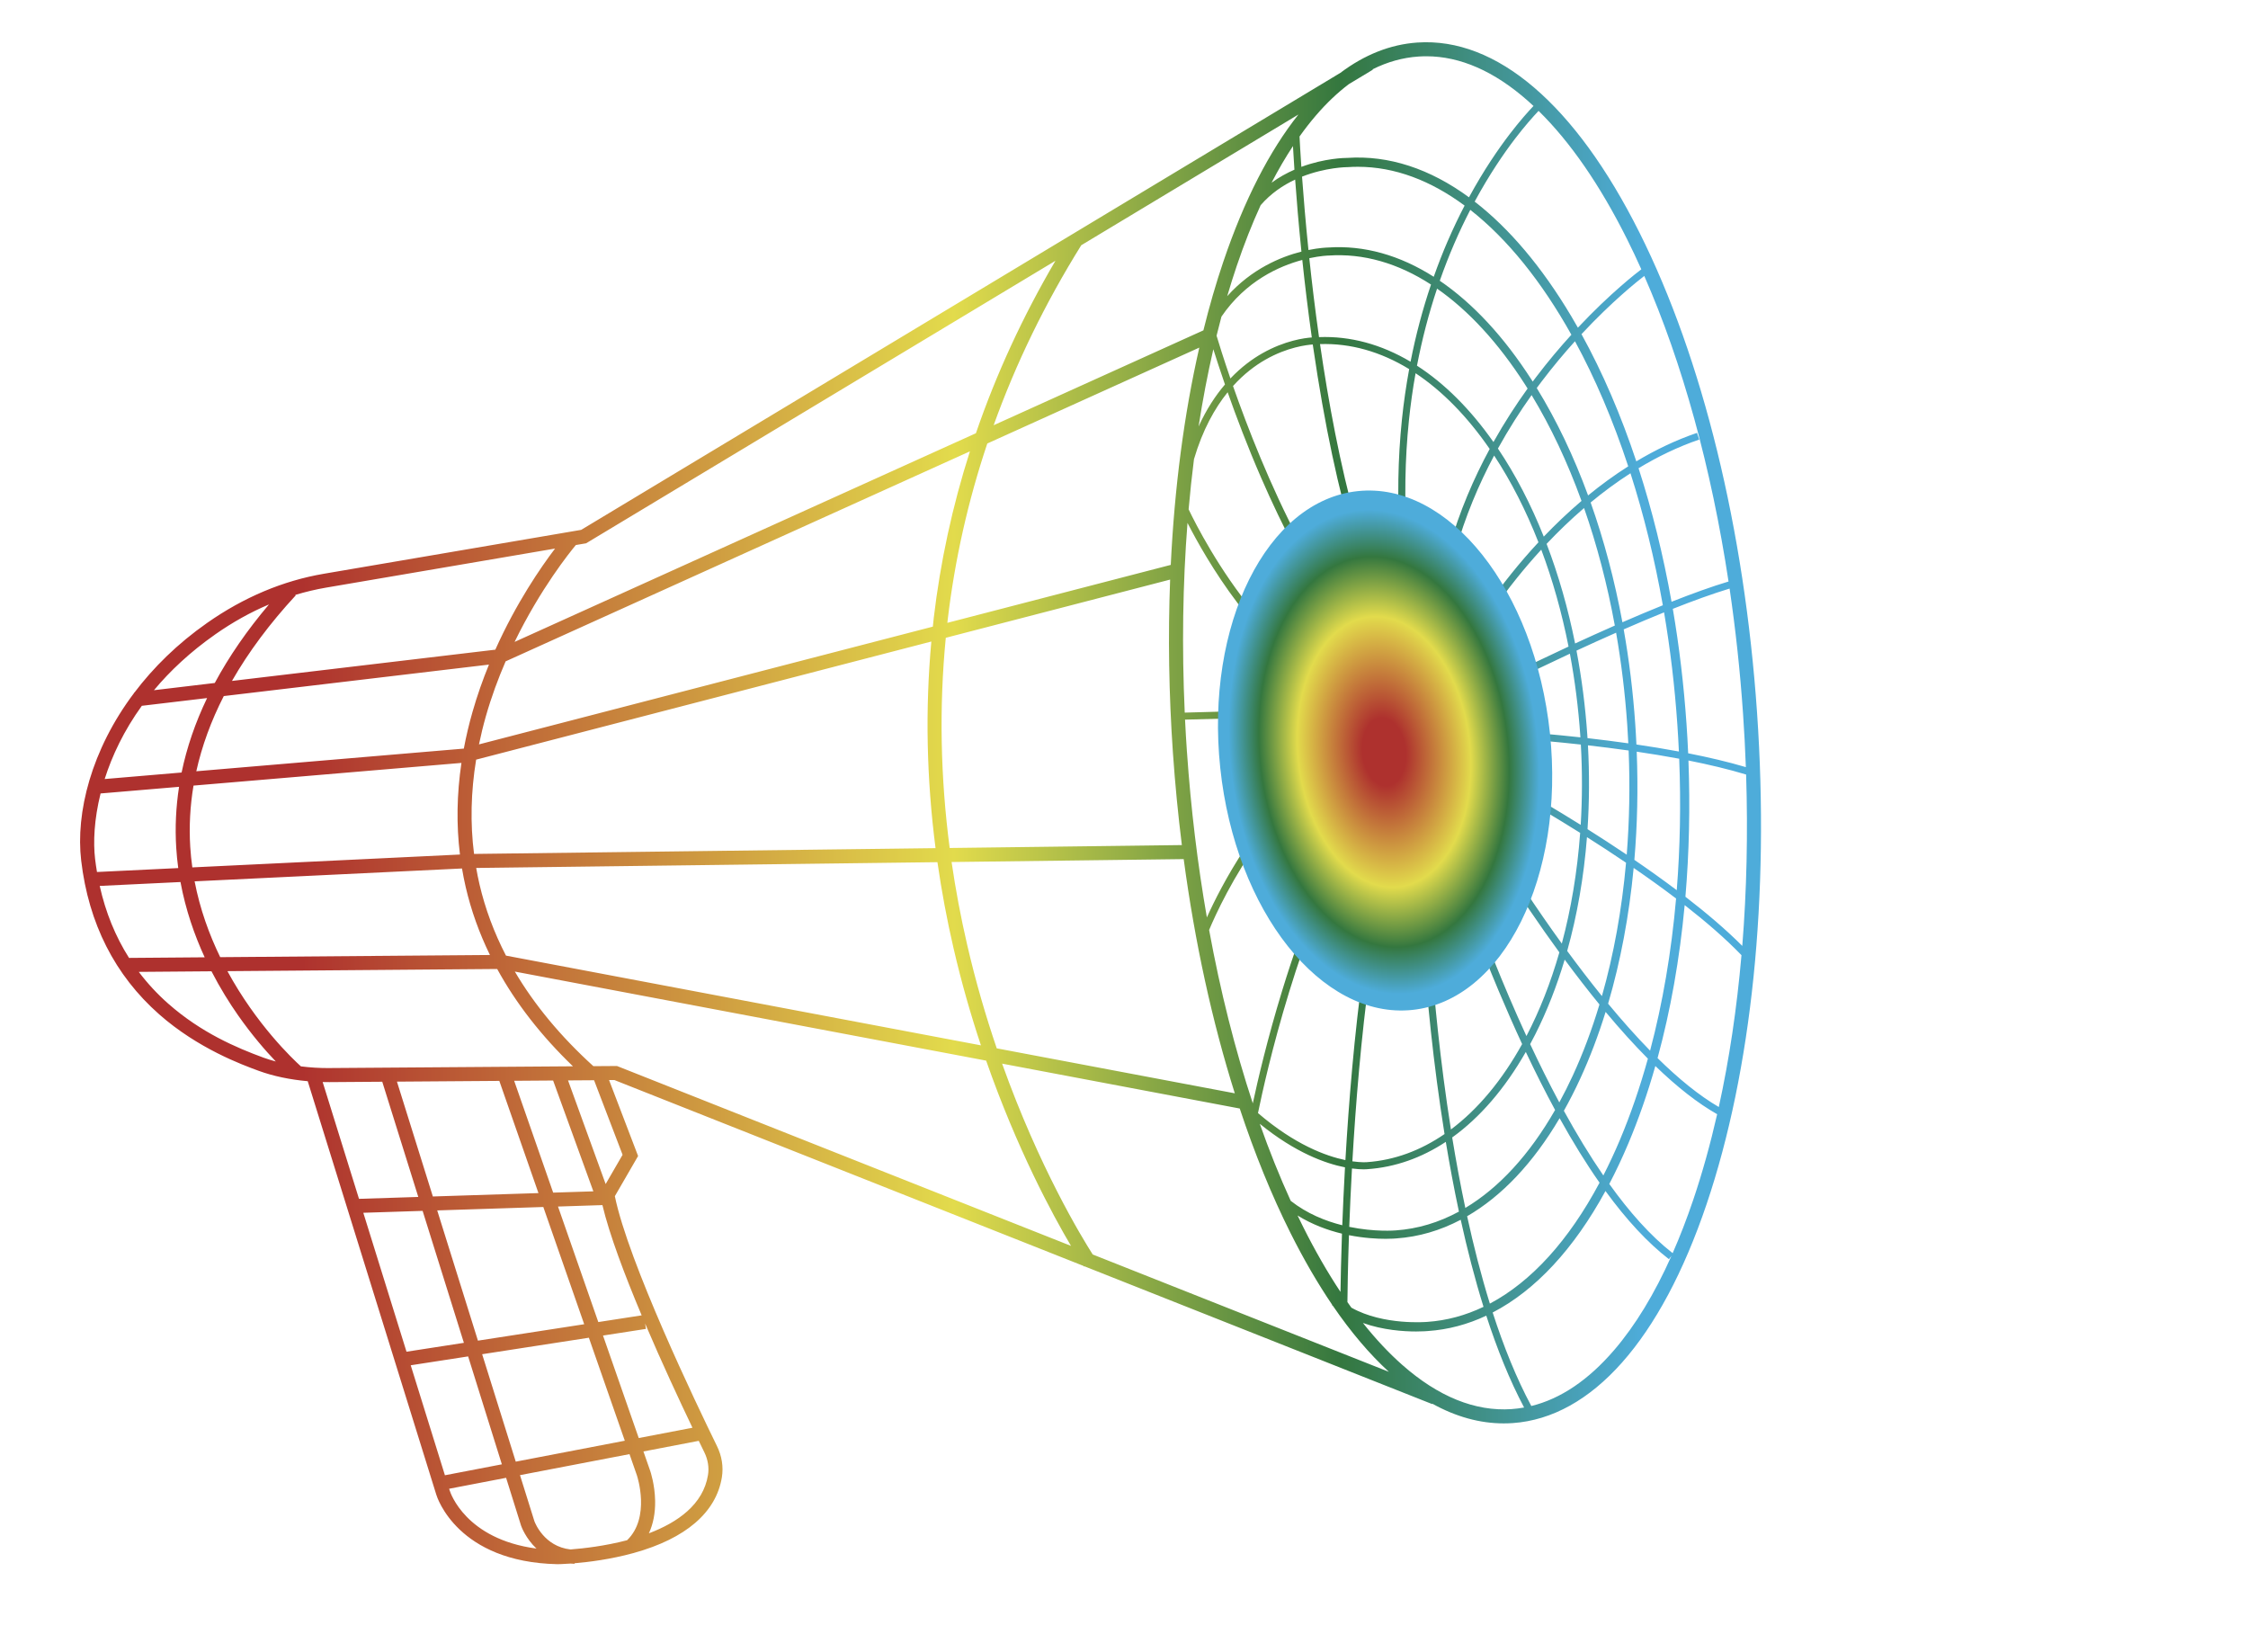
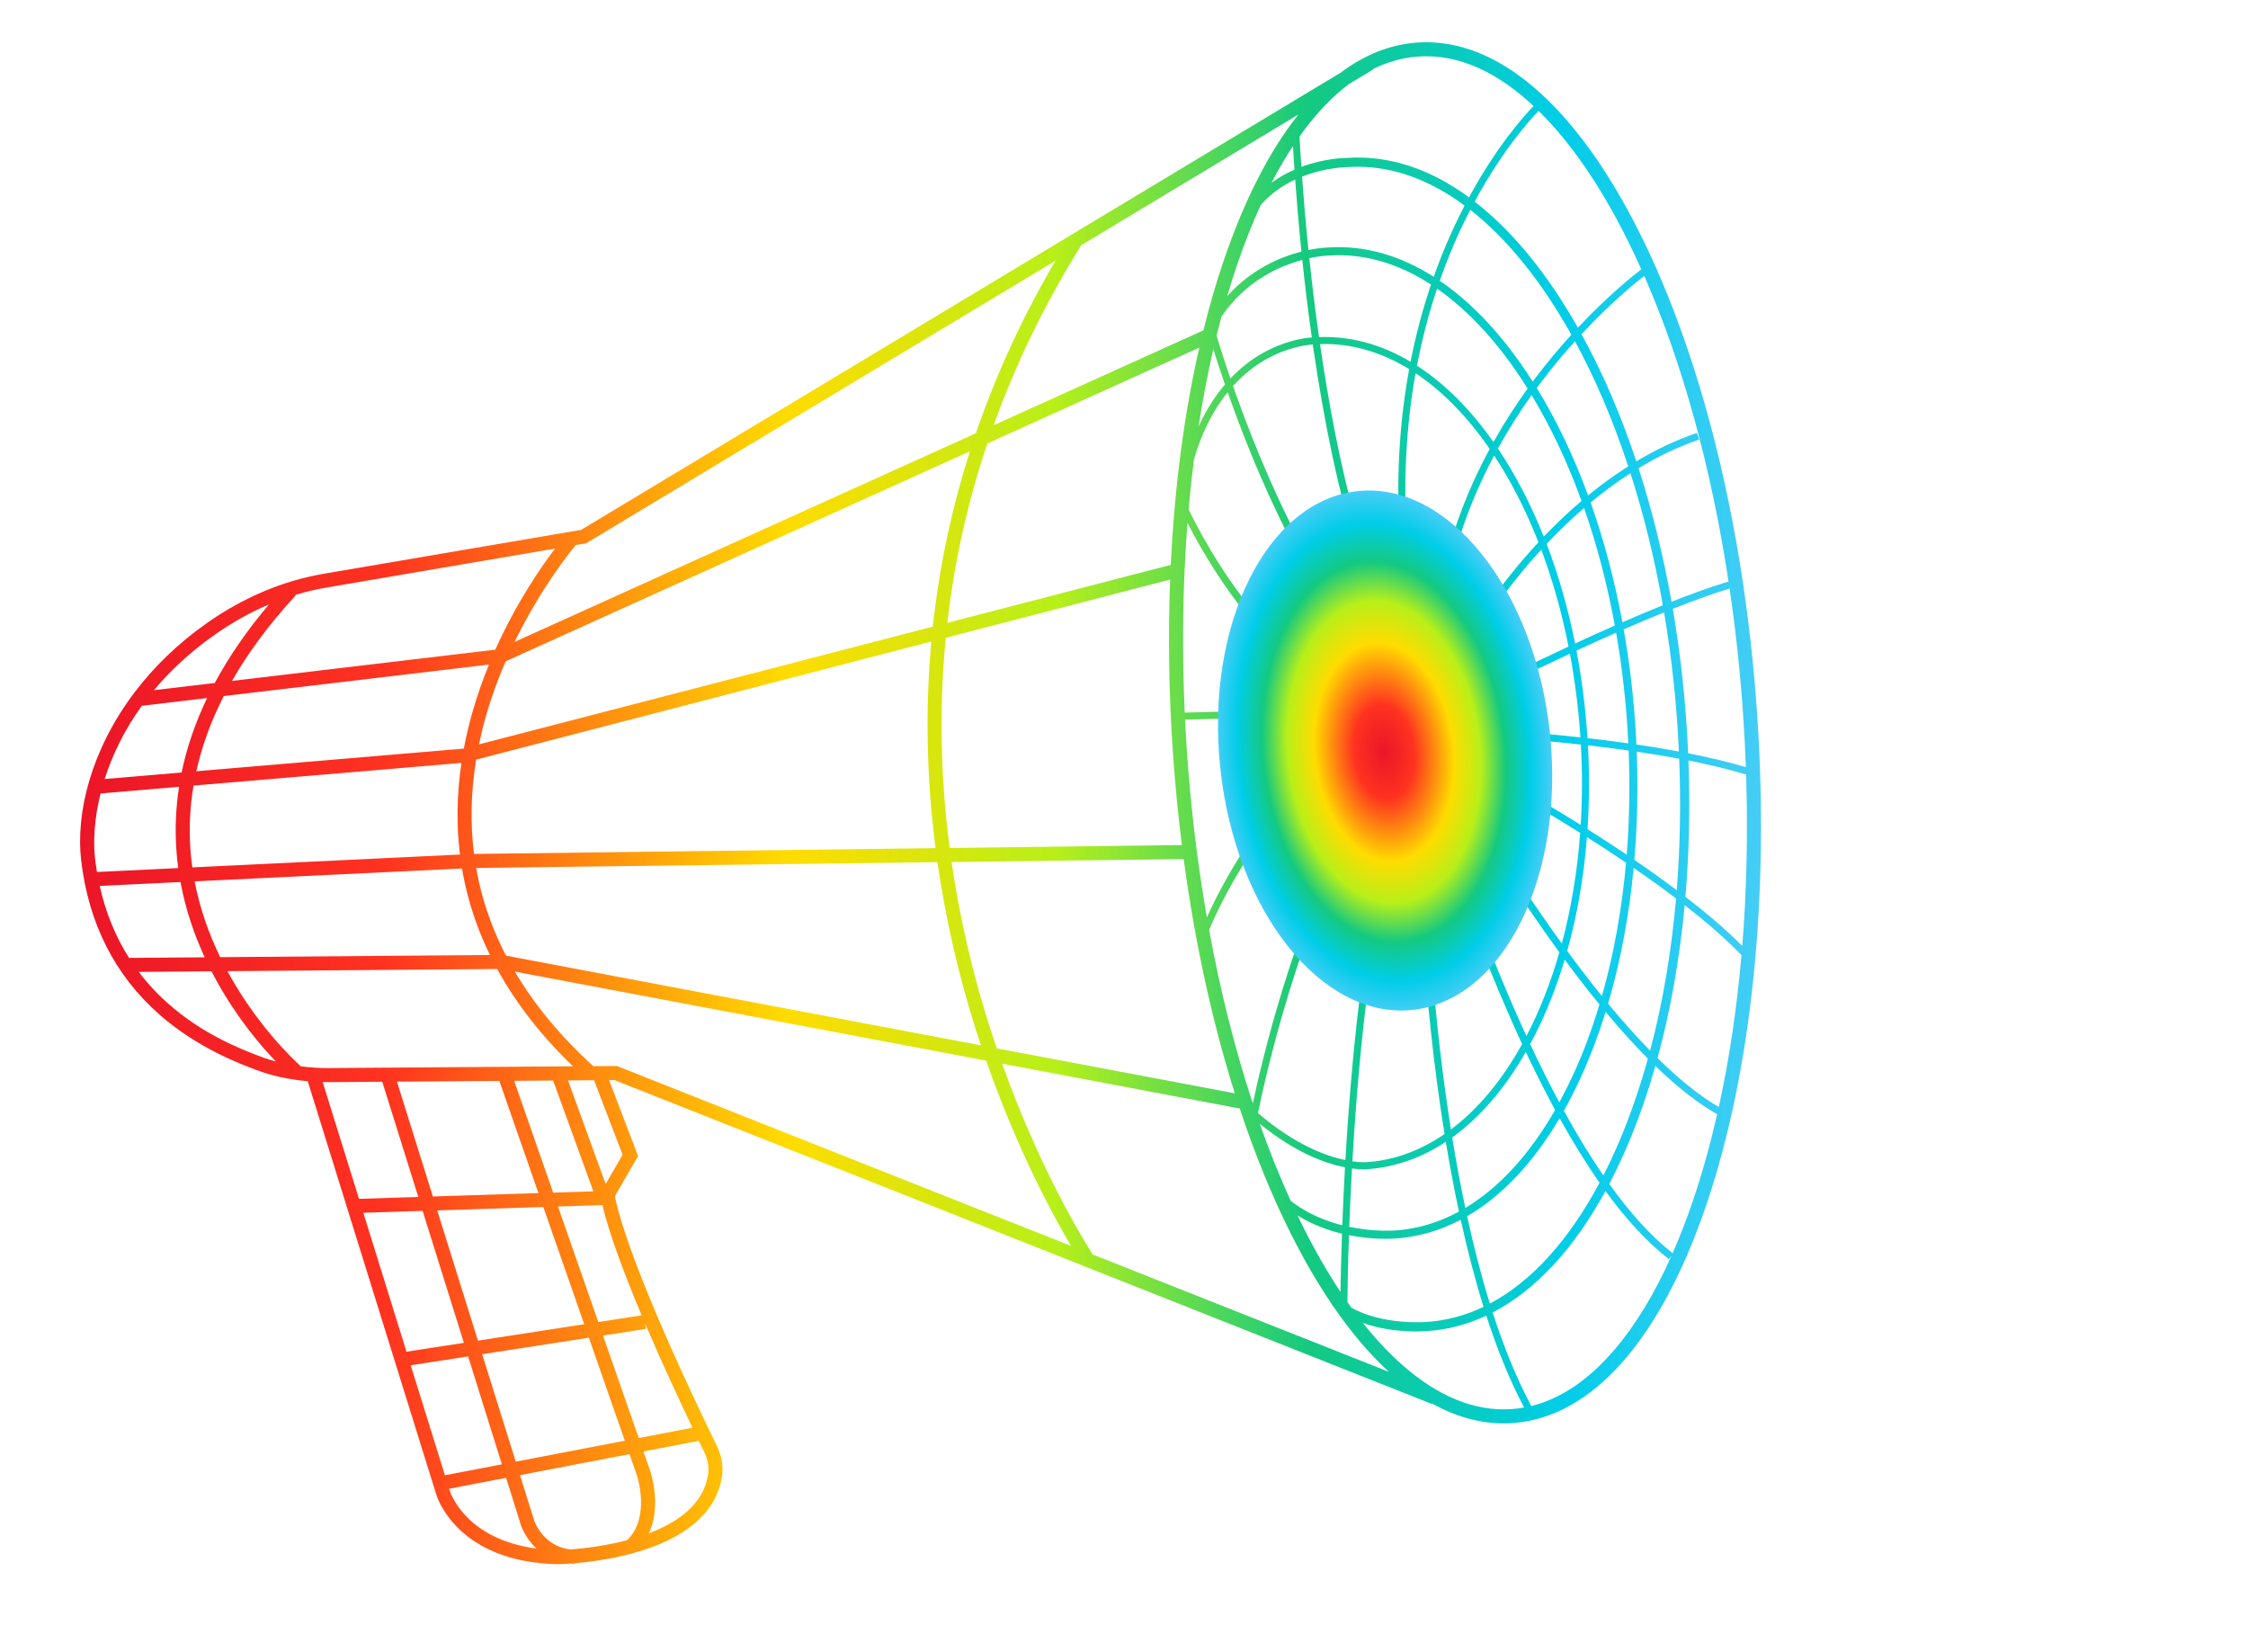
<svg xmlns="http://www.w3.org/2000/svg" id="Layer_3" viewBox="0 0 1120 822.74">
  <defs>
    <style>
      .cls-1 {
        fill: url(#radial-gradient);
      }
      .cls-2 {
        fill: url(#linear-gradient);
      }
      .signal-arc {
        fill: none;
        stroke: url(#signal-gradient);
        stroke-linecap: round;
        stroke-width: 9;
      }
    </style>
    <linearGradient id="linear-gradient" x1="39.88" y1="400.14" x2="877.37" y2="400.14" gradientUnits="userSpaceOnUse">
-       <stop offset=".13" stop-color="#ae312e" />
-       <stop offset=".52" stop-color="#e2db4c" />
-       <stop offset=".75" stop-color="#34773f" />
-       <stop offset=".93" stop-color="#4eacda" />
+       <stop offset="0" stop-color="#EB1528" />
+       <stop offset="0.18" stop-color="#FF3220" />
+       <stop offset="0.42" stop-color="#FFDC00" />
+       <stop offset="0.58" stop-color="#B8EF19" />
+       <stop offset="0.73" stop-color="#14C980" />
+       <stop offset="0.88" stop-color="#00CDE8" />
+       <stop offset="1" stop-color="#45CDF6" />
    </linearGradient>
    <radialGradient id="radial-gradient" cx="673.23" cy="288.29" fx="673.23" fy="288.29" r="79.34" gradientTransform="translate(-10.68 -98.23) scale(1.04 1.64)" gradientUnits="userSpaceOnUse">
-       <stop offset=".13" stop-color="#ae312e" />
-       <stop offset=".52" stop-color="#e2db4c" />
-       <stop offset=".75" stop-color="#34773f" />
-       <stop offset=".93" stop-color="#4eacda" />
+       <stop offset="0" stop-color="#EB1528" />
+       <stop offset="0.18" stop-color="#FF3220" />
+       <stop offset="0.42" stop-color="#FFDC00" />
+       <stop offset="0.58" stop-color="#B8EF19" />
+       <stop offset="0.73" stop-color="#14C980" />
+       <stop offset="0.88" stop-color="#00CDE8" />
+       <stop offset="1" stop-color="#45CDF6" />
    </radialGradient>
    <linearGradient id="signal-gradient" x1="770" y1="210" x2="1035" y2="560" gradientUnits="userSpaceOnUse">
-       <stop offset="0" stop-color="#ae312e" />
-       <stop offset=".36" stop-color="#e2db4c" />
-       <stop offset=".68" stop-color="#34773f" />
-       <stop offset="1" stop-color="#4eacda" />
+       <stop offset="0" stop-color="#EB1528" />
+       <stop offset="0.18" stop-color="#FF3220" />
+       <stop offset="0.42" stop-color="#FFDC00" />
+       <stop offset="0.58" stop-color="#B8EF19" />
+       <stop offset="0.73" stop-color="#14C980" />
+       <stop offset="0.88" stop-color="#00CDE8" />
+       <stop offset="1" stop-color="#45CDF6" />
    </linearGradient>
  </defs>
  <path class="cls-2" d="M875.4,355.03c-6.31-91.37-27.11-176.3-58.57-239.15-31.93-63.78-71.22-97.4-110.67-94.69-13.47.93-26.35,6.07-38.37,15.11l-378.23,227.66-128.21,21.87c-20.36,3.47-39.92,11.71-58.14,24.48-14.86,10.41-26.83,22.27-36.21,34.67l-.17.02.02.17c-21.44,28.43-29.21,59.78-26.4,83.56,3.7,31.36,16.79,57.13,38.88,76.6,19.33,17.04,41.27,25.08,49.53,28.11,7.23,2.65,15.66,4.41,24.46,5.18l64.05,205.97c.41,1.37,10.64,33.56,60.31,34.64h.06s.06,0,.06,0c.26,0,2.64-.04,6.44-.31.66.06,1.34.1,2.03.11v-.27c7.16-.6,18-1.96,29.22-5.04.08-.02.16-.05.24-.07l.03.04s.05-.05.08-.07c25.81-7.16,40.96-20.17,43.81-37.66.85-5.2,0-10.59-2.44-15.57-10.31-21.05-44.13-91.58-50.88-124.49l11.58-20.01-14.46-37.83,2.65-.02,233.67,92.58c.13.2.22.32.23.35l.24-.16,173.3,68.66.08-.19c11.69,6.48,23.61,9.81,35.57,9.81,1.48,0,2.96-.05,4.44-.15,39.43-2.72,73.75-41.43,96.61-109,22.53-66.57,31.47-153.55,25.16-244.93ZM311.29,717.72l-54.33,10.43-16.74-53.52,53.17-8.22,17.9,51.31ZM300.43,665.33l21.4-3.31-.41-2.66c8.32,19.51,17.2,38.56,23.58,51.89l-26.76,5.14-17.81-51.06ZM317.37,735.15c.07.21,6.87,20.76-4.94,32.14-11.01,2.89-21.67,4.1-28.21,4.6-13.07-1.47-17.64-13.17-17.97-14.07l-7.18-22.95,54.56-10.47,3.75,10.75ZM233.23,675.72l16.81,53.76-28.37,5.45-17.04-54.79,28.6-4.42ZM202.53,673.38l-21.52-69.21,29.55-.95,20.56,65.74-28.59,4.42ZM238.12,667.88l-20.29-64.89,52.86-1.7,20.37,58.4-52.94,8.18ZM215.66,596.05l-17.89-57.21,51-.37,19.5,55.89-52.61,1.69ZM256.16,538.42l19.41-.14,20.05,55.21-20.02.64-19.43-55.71ZM164.05,532.08c-4.78.03-9.54-.27-14.13-.85-4.17-3.77-22.23-20.93-36.61-47.43l134.4-1.08c9.33,17.07,21.94,33.27,37.74,48.48l-121.4.87ZM96.97,439.06l133.21-6.41c.53,3.13,1.14,6.24,1.86,9.33,2.69,11.57,6.73,22.84,12.06,33.77l-134.39,1.08c-5.46-11.24-10.08-23.92-12.75-37.77ZM101.97,476.9l-37.68.3c-6.8-10.7-11.67-22.68-14.61-35.86l40.24-1.94c2.56,13.83,6.96,26.43,12.05,37.5ZM94.78,421.82c-.62-10.18-.07-20.34,1.63-30.46l133.49-11.3c-2.31,15.57-2.57,30.82-.74,45.64l-133.34,6.41c-.47-3.37-.83-6.8-1.04-10.29ZM111.49,346.76l132.12-15.68c-3.03,7.41-5.84,15.31-8.21,23.62-1.75,6.12-3.18,12.19-4.31,18.23l-133.29,11.29c2.79-12.56,7.34-25.06,13.69-37.46ZM90.49,384.84l-38.34,3.25c3.68-11.59,9.57-24.1,18.51-36.48l32.52-3.86c-5.89,12.27-10.13,24.64-12.7,37.09ZM835.4,443.47c-6.96-5.23-14.1-10.31-21.12-15.11,1.49-17.5,1.89-35.55,1.17-53.9,7.06,1.04,14.18,2.21,21.16,3.51.89,22.34.47,44.28-1.22,65.49ZM237.22,378.43l226.79-58.84c-3.09,33.78-2.38,68.21,2.1,102.93l-229.93,2.88c-1.94-15.21-1.59-30.91,1.04-46.97ZM471.21,317.73l111.77-29c-1.08,27.99-.64,56.96,1.4,86.39,1.07,15.5,2.57,30.81,4.45,45.87l-115.68,1.45c-4.62-35.34-5.28-70.38-1.94-104.71ZM810.47,425.78c-6.78-4.56-13.38-8.84-19.53-12.71.9-13.64.98-27.61.21-41.77,6.54.75,13.36,1.6,20.27,2.58.72,17.66.39,35.03-.95,51.9ZM694.57,367.91c-1.2-16.99,6.73-31.44,17.67-32.21.31-.02.61-.03.92-.03,10.58,0,19.95,12.92,21.12,29.43.59,8.35-1,16.34-4.47,22.48-3.35,5.91-8.03,9.37-13.2,9.74-10.94.78-20.83-12.41-22.03-29.4ZM591.63,260.49c4.59,8.97,13.16,24.4,24.95,39.94,23.86,31.43,50.18,49.15,76.17,51.36-.25.87-.47,1.76-.67,2.66-22.06-1.69-84.01.01-101.82.55-1.47-32.49-.99-64.24,1.37-94.5ZM594.86,228.76c4.3-14.6,10.35-25.38,16.78-33.35,4.28,12.15,9.91,27.04,16.73,42.71,22.02,50.61,45.44,85.12,69.63,102.66-1.62,2.2-3,4.76-4.1,7.59-55.5-3.93-94.56-79.75-101.71-94.64.74-8.45,1.63-16.78,2.67-24.96ZM787.54,410.93c-25.16-15.69-46.56-27.29-51.37-29.86,1.24-4.43,1.79-9.29,1.62-14.28,6.02.32,25.77,1.48,49.82,4.12.77,13.66.72,27.04-.07,40.03ZM786.13,367.19c-23.71-2.55-43.13-3.65-48.55-3.93-.53-5.14-1.81-9.93-3.66-14.13,5.02-2.56,24.51-12.43,48.24-23.48,2.47,13.23,4.22,26.9,5.18,40.87.02.27.03.54.05.81-.42-.05-.85-.09-1.26-.14ZM732.37,345.98c-2.29-4.17-5.18-7.59-8.44-9.98,2.2-4.27,13.29-25.03,31.93-48.18,3.59-4.46,7.61-9.18,12.03-14,5.67,15.11,10.23,31.32,13.59,48.28-24.07,11.19-43.93,21.24-49.11,23.88ZM753.07,285.67c-18.44,22.92-29.58,43.55-32.14,48.47-1.18-.6-2.4-1.06-3.64-1.39-.36-41.31,11.92-77.26,27.12-105.81,8.5,12.9,15.9,27.43,22.08,43.21-4.97,5.34-9.45,10.59-13.42,15.52ZM713.78,332.23c-.59-.02-1.19-.03-1.79.02-.66.05-1.31.14-1.95.27-9.37-42.89-12.09-84.28-8.09-123.03.82-7.97,1.93-15.82,3.32-23.56,13.25,8.8,25.73,21.48,36.92,37.72-15.76,29.12-28.66,66.03-28.41,108.58ZM698.47,208.99c-4.05,39.02-1.34,80.66,8.04,123.8-25.66-36.58-40.46-103.49-48.85-161.37,15.2-.51,30.22,3.77,44.42,12.46-1.51,8.24-2.73,16.61-3.61,25.1ZM654.27,173.11c11.21,76.82,27.89,131.29,49.58,161.99-1.27.84-2.46,1.83-3.58,2.98-40.83-29.44-71.63-104.87-85.96-145.78,5.53-6.12,11.19-10.3,16.17-13.14,10.94-6.25,20.63-7.35,23.57-7.55.07.5.14,1,.22,1.51ZM713.11,400.57c2.16,7.25,14.51,47.73,33.54,93.01,3.9,9.27,7.8,18.11,11.71,26.54-9.88,17.84-21.88,32.37-35.48,42.55-2.72-17.19-4.84-33.82-6.47-48.98-6.08-56.42-6.87-103.91-6.98-114.15,1.2.48,2.43.83,3.68,1.03ZM716.83,400.75s.01,0,.02,0c3.53-.25,6.85-1.62,9.78-3.98,4.24,7.42,20.99,36.25,43.03,67.55,2.44,3.47,4.86,6.83,7.25,10.12-4.36,15.18-9.88,29.19-16.41,41.69-24.07-52.28-40.21-103.97-43.67-115.39ZM729.24,394.27c1.3-1.45,2.5-3.11,3.57-5,.85-1.51,1.59-3.13,2.23-4.82,5.77,3.1,27.3,14.83,52.23,30.46-1.43,19.48-4.55,38.01-9.14,55.14-25.68-35.49-45.26-69.4-48.89-75.77ZM790.93,367.72c-.03-.48-.06-.96-.09-1.45-.99-14.41-2.82-28.51-5.4-42.15,6.38-2.95,13.02-5.97,19.74-8.93,2.59,14.89,4.46,30.21,5.54,45.82.21,3.1.39,6.2.54,9.29-7.11-1-13.98-1.86-20.32-2.58ZM784.75,320.57c-3.5-17.46-8.27-34.12-14.2-49.63,5.63-5.96,11.86-12.01,18.66-17.86,6.43,18.39,11.58,38.05,15.33,58.55-6.73,2.96-13.39,5.98-19.79,8.93ZM769.14,267.34c-6.4-16.06-14.05-30.82-22.84-43.89,5.43-9.83,11.16-18.74,16.78-26.63,9.6,15.84,17.93,33.57,24.86,52.72-6.84,5.82-13.11,11.84-18.8,17.79ZM744.08,220.22c-11.54-16.43-24.42-29.23-38.11-38.05,2.53-13.17,5.87-25.99,10.01-38.38,15.66,10.89,30.49,26.95,43.83,47.75.43.67.85,1.36,1.27,2.03-5.68,7.88-11.49,16.79-17.01,26.64ZM702.77,180.2c-14.56-8.65-29.98-12.86-45.61-12.26-1.96-13.86-3.55-27.14-4.84-39.31,5.63-1.21,9.35-1.32,9.46-1.32h.11c17.36-1.2,34.64,3.79,51.07,14.45-4.2,12.41-7.6,25.24-10.19,38.43ZM653.55,168.11c-3.56.25-13.38,1.51-24.63,7.89-4.91,2.78-10.45,6.8-15.91,12.54-3.48-10.14-5.82-17.72-6.89-21.31.78-3.2,1.59-6.37,2.43-9.5,12.14-17.79,28.83-25.18,40.28-28.24,1.26,12,2.82,25.05,4.74,38.63ZM610.3,191.54c-4.69,5.49-9.23,12.36-13.14,20.92,2.05-13.27,4.5-26.12,7.35-38.48,1.38,4.4,3.32,10.41,5.79,17.56ZM591.36,374.63c-.37-5.39-.69-10.77-.95-16.13,17.63-.53,79.13-2.19,101.04-.59-.03.23-.05.46-.08.69-33.6,15.05-57.19,43.11-71.1,64.1-9.15,13.8-15.42,26.42-18.98,34.33-4.62-26.52-7.97-54.14-9.92-82.4ZM691.04,362.61c-.07,1.81-.05,3.66.08,5.54.21,2.92.66,5.73,1.32,8.4-25.54,35.47-43.24,83.05-53.6,116.84-7.39,24.08-12.2,44.74-14.67,56.26-8.84-26.76-16.16-55.8-21.76-86.37,6.29-15.03,34.36-75.34,88.63-100.67ZM642.21,494.38c17.85-58.17,37.49-93.54,51.51-113.56,1.39,3.94,3.25,7.47,5.47,10.43-17.85,51.49-25.56,129.43-28.88,186.68-9.71-2.01-25.27-7.71-43.56-23.44,2.07-10.08,7.11-32.89,15.46-60.1ZM701.84,394.34c1.28,1.3,2.64,2.43,4.07,3.36.02,3.55.36,54.61,7.01,116.33,1.69,15.73,3.91,33.04,6.78,50.92-11.87,8.15-24.88,13.04-38.7,14-.08,0-2.67.24-7.22-.41,3.25-56.34,10.76-132.92,28.06-184.2ZM679.33,582.52c1.14,0,1.82-.06,1.97-.08,13.75-.95,26.88-5.59,39.03-13.6,1.89,11.46,4.06,23.12,6.54,34.74-10.02,5.44-20.58,8.62-31.51,9.37-.19.02-10.34.88-23.13-1.77.32-8.71.76-18.51,1.35-29.08,2.49.33,4.44.42,5.76.42ZM723.52,566.64c13.79-9.91,26.21-24.27,36.67-42.59,4.86,10.3,9.72,19.93,14.59,28.91-12.74,22.24-27.93,38.76-44.72,48.8-2.49-11.75-4.66-23.55-6.55-35.12ZM762.36,520.15c.87-1.62,1.74-3.25,2.58-4.93,5.79-11.49,10.67-23.95,14.62-37.16,5.91,8,11.69,15.44,17.32,22.34-3.75,12.5-8.19,24.37-13.3,35.45-2.14,4.64-4.38,9.09-6.7,13.34-5.09-9.49-9.95-19.26-14.53-29.05ZM780.81,473.73c4.98-17.79,8.29-36.85,9.85-56.69,6.16,3.9,12.74,8.18,19.47,12.74-2.09,23.38-6.12,45.74-12.02,66.43-5.96-7.36-11.76-14.94-17.3-22.48ZM813.93,432.38c7.05,4.85,14.2,9.96,21.13,15.23-2.34,26.69-6.68,52.18-12.95,75.79-7.07-7.23-14.09-15.14-20.92-23.4,6.19-21.03,10.47-43.78,12.73-67.61ZM815.3,370.88c-.16-3.37-.34-6.75-.58-10.14-1.11-16.08-3.05-31.87-5.76-47.2,6.73-2.94,13.5-5.8,20.11-8.48,3.06,18.01,5.3,36.69,6.62,55.86.31,4.5.56,8.99.77,13.46-7.08-1.32-14.22-2.48-21.17-3.5ZM808.32,309.99c-3.87-20.91-9.19-40.94-15.83-59.67,6.19-5.12,12.81-10.05,19.85-14.56,6.58,20.54,12.03,42.58,16.12,65.76-6.62,2.67-13.4,5.53-20.14,8.47ZM816.37,233.25c9.41-5.69,19.5-10.61,30.25-14.29l-1.14-3.32c-10.73,3.67-20.82,8.55-30.23,14.19-7.62-22.94-16.78-44.24-27.32-63.36,15.24-16.35,27.9-26.4,31.28-29,19.04,43.38,33.39,95.58,41.98,152.22-8.51,2.56-18.21,6.07-28.39,10.09-4.13-23.23-9.65-45.54-16.44-66.53ZM811.22,232.31c-7.08,4.49-13.76,9.39-20,14.5-7.13-19.46-15.71-37.46-25.58-53.51.8-1.09,1.59-2.15,2.39-3.2,5.62-7.41,11.27-14.13,16.66-20.1,10.06,18.51,19,39.45,26.53,62.31ZM765.29,187.89c-.55.72-1.1,1.47-1.66,2.21-.15-.24-.3-.48-.45-.72-13.88-21.66-29.41-38.32-45.85-49.52,2.18-6.22,4.55-12.33,7.14-18.32,2.62-6.08,5.34-11.75,8.06-17,18.47,14.47,35.57,35.74,50.37,62.21-5.68,6.24-11.66,13.3-17.6,21.13ZM721.33,119.97c-2.53,5.86-4.86,11.83-7.01,17.91-16.91-10.76-34.71-15.8-52.65-14.57-.66.01-4.37.14-9.77,1.24-1.45-14.18-2.48-26.67-3.2-36.55,11.81-4.66,22.33-4.74,22.61-4.74h.09s.08,0,.08,0c1.7-.12,3.39-.17,5.08-.17,18.33,0,36.28,6.84,53.14,19.33-2.83,5.42-5.65,11.28-8.37,17.58ZM648.39,125.34c-10.3,2.61-24.77,8.59-36.97,22.2,1.51-5.14,3.09-10.19,4.76-15.11,3.67-10.85,7.65-20.92,11.9-30.21,5.09-5.89,11.19-9.96,17.19-12.76.71,9.83,1.72,22.08,3.13,35.87ZM633.51,91.04c3.4-6.56,6.96-12.65,10.67-18.27.18,3.14.42,7.1.73,11.76-3.8,1.66-7.68,3.78-11.41,6.51ZM609.54,130.19c-3.7,10.93-7.03,22.42-9.98,34.38l-104.51,47.27c11.07-30.79,25.64-60.75,43.65-89.67l108.21-65.13c-14.39,18.08-27.05,42.67-37.36,73.15ZM597.51,173.18c-7.56,33.14-12.35,69.68-14.21,108.23l-111.3,28.87c.06-.5.1-1,.16-1.49,3.52-29.87,10.12-59.2,19.73-87.85l105.62-47.77ZM465.19,308.14c-.16,1.34-.28,2.68-.43,4.03l-226.12,58.66c.96-4.64,2.09-9.3,3.42-13.99,2.77-9.71,6.17-18.88,9.85-27.37l231.32-104.62c-8.69,27.2-14.73,55-18.05,83.28ZM238.89,440.53c-.63-2.69-1.16-5.41-1.64-8.14l229.8-2.88c2.05,14.28,4.72,28.6,8.04,42.94,3.98,17.2,8.65,33.36,13.63,48.31l-236.63-44.7c-5.94-11.47-10.35-23.33-13.2-35.53ZM481.85,470.62c-3.18-13.76-5.76-27.49-7.75-41.19l115.64-1.45c5.57,41.54,14.2,80.98,25.46,116.67l-118.6-22.4c-5.4-15.84-10.48-33.13-14.75-51.63ZM670.1,581.53c-.58,10.47-1.02,20.19-1.35,28.86-8.39-2.1-17.57-5.79-25.69-12.17-5.52-12.1-10.67-24.93-15.42-38.39,17.82,14.51,32.87,19.82,42.46,21.7ZM668.6,614.57c-.44,12.51-.64,22.53-.74,29.02-6.45-9.72-12.68-20.54-18.64-32.46-.93-1.85-1.84-3.72-2.75-5.61,7.32,4.54,15.03,7.34,22.13,9.05ZM671.31,648.65c.05-5.4.22-17.25.77-33.32,7.45,1.48,13.97,1.81,18.27,1.81,3.08,0,5.02-.17,5.34-.2,11.12-.77,21.86-3.92,32.07-9.29,3.25,14.76,7.01,29.39,11.36,43.37-8.99,4.3-18.35,6.84-27.98,7.5-.25.02-21.83,1.91-37.85-7.08-.66-.92-1.32-1.85-1.98-2.79ZM730.95,605.89c17.3-10.01,32.94-26.54,46.08-48.84,6.63,11.94,13.26,22.67,19.9,32.14-15.34,28.79-33.97,49.27-54.65,60.23-4.35-14.03-8.1-28.72-11.33-43.54ZM779.15,553.37c2.81-5.01,5.51-10.28,8.07-15.84,4.84-10.49,9.09-21.67,12.73-33.42,7.26,8.7,14.29,16.47,21.07,23.28-3.95,14.24-8.6,27.78-13.94,40.45-2.62,6.21-5.38,12.12-8.26,17.74-6.86-9.98-13.44-20.86-19.67-32.21ZM839.34,450.9c10.5,8.19,20.32,16.65,28.3,24.94-2.32,26.59-6.1,51.98-11.3,75.64-9.96-5.81-20.27-14.29-30.51-24.37,6.47-23.72,11.01-49.35,13.51-76.21ZM839.71,446.75c1.87-21.96,2.39-44.72,1.51-67.89,10.15,2.01,19.93,4.33,28.73,6.99.94,29.32.29,57.96-1.91,85.37-8.16-8.18-17.95-16.48-28.32-24.48ZM841.08,375.26c-.21-4.87-.49-9.76-.83-14.66-1.35-19.53-3.64-38.69-6.82-57.29,10.13-4.02,19.8-7.52,28.29-10.1,2.98,20.28,5.24,41.11,6.7,62.31.62,8.93,1.08,17.82,1.4,26.64-8.9-2.64-18.71-4.93-28.74-6.9ZM810.57,119.01c2.46,4.91,4.85,9.98,7.17,15.16-2.11,1.59-15.34,11.75-31.6,29.07-1.09-1.92-2.19-3.82-3.3-5.7-14.65-24.6-30.93-43.79-48.13-57.11,7.36-13.6,14.61-24.12,20.13-31.34,4.86-6.36,8.99-10.98,11.71-13.86,15.75,15.44,30.54,36.84,44.02,63.78ZM706.64,28.17c1.32-.09,2.64-.14,3.96-.14,16.9,0,33.91,7.46,50.61,22.2.94.83,1.87,1.69,2.81,2.56-2.77,2.92-6.92,7.57-11.86,14.03-5.56,7.26-12.86,17.83-20.28,31.47-19.43-14.24-39.97-21.03-60.63-19.63-1.24,0-11.3.16-22.89,4.47-.46-6.75-.75-11.93-.91-15.13,2.65-3.73,5.38-7.23,8.17-10.48,5.3-6.17,10.78-11.36,16.41-15.61l11.94-7.19-.12-.2c7.38-3.68,14.99-5.82,22.79-6.35ZM292.03,270.64l233.81-140.73c-16.3,27.79-29.53,56.49-39.62,85.92l-229.84,103.95c12.96-26.63,27.55-44.71,30.52-48.26l5.13-.87ZM162.51,292.73l114.03-19.45c-7.01,9.22-19.27,26.96-29.76,50.37l-131.21,15.57c8.21-14.36,18.8-28.59,31.76-42.62l-.24-.22c5.08-1.54,10.22-2.76,15.41-3.65ZM107.21,316.05c8.65-6.06,17.6-11.05,26.8-14.94-10.92,12.89-19.93,25.95-27.01,39.13l-30.3,3.6c8.05-9.65,18.09-19.08,30.52-27.79ZM50.11,395.28l39.1-3.31c-1.56,10.08-2.04,20.2-1.41,30.35.21,3.44.55,6.81,1,10.13l-40.48,1.95c-.36-2.13-.68-4.29-.94-6.48-.98-8.27-.5-19.69,2.73-32.64ZM83.93,500.09c-5.54-4.88-10.46-10.2-14.79-15.93l36.22-.29c4.34,8.43,8.96,15.81,13.26,21.94,6.93,9.89,13.68,17.64,18.79,22.99-2.13-.58-4.21-1.21-6.16-1.92-13.49-4.95-31.05-12.46-47.31-26.79ZM164.1,539.08l26.35-.19,17.95,57.39-29.54.95-18.1-58.19c1.11.02,2.22.05,3.34.04ZM224.05,742.56l-.28-.91,28.38-5.45,7.44,23.78.04.11c.15.43,2.26,6.27,7.65,11.36-35.27-4.67-42.89-27.8-43.22-28.89ZM352.73,734.85c-2.39,14.66-15.12,23.57-29.44,29,2.16-4.67,3.22-10.12,3.11-16.21-.15-8.1-2.32-14.49-2.41-14.77l-3.42-9.8,27.57-5.29c1.05,2.17,1.98,4.08,2.78,5.71,1.8,3.67,2.43,7.61,1.81,11.36ZM319.69,655.27l-21.6,3.34-20.08-57.55,20.12-.65v.04s.12-.04.12-.04l1.89-.06c3.43,14.53,11.07,34.77,19.55,54.92ZM310.18,575.29l-8.43,14.56-18.74-51.62,12.97-.09,14.21,37.15ZM307.41,531.05l-11.78.08c-16.28-14.77-29.35-30.52-39.13-47.12l234.82,44.36c15.41,44.12,33.04,76.67,42.27,92.29l-226.19-89.61ZM544.42,624.95c-5.5-8.62-26.69-43.4-45.15-95.08l118.39,22.36c7.41,22.37,15.87,43.2,25.3,62.03,6.62,13.21,13.55,25.12,20.73,35.7l-.12.13c.17.15.34.29.51.44,8.95,13.09,18.29,24.07,27.89,32.87l-147.54-58.45ZM753.15,701.97c-18.19,1.25-36.56-6.17-54.57-22.07-6.68-5.9-13.2-12.86-19.54-20.84,9.96,3.57,20.25,4.24,26.51,4.24,3.42,0,5.64-.2,5.95-.23,9.99-.69,19.69-3.27,29-7.65,5.37,16.58,11.61,32.13,18.84,45.76-2.05.37-4.12.64-6.2.78ZM762.93,700.43c-7.41-13.79-13.78-29.63-19.25-46.58,21.29-11.05,40.43-31.61,56.2-60.52,10.56,14.5,21.11,25.84,31.61,33.95l1.27-1.64c-8.43,18.91-18,34.65-28.59,46.97-12.82,14.92-26.65,24.24-41.24,27.82ZM843.61,597.71c-3.2,9.45-6.62,18.3-10.26,26.57-11-8.57-21.58-20.51-31.57-34.47,3.33-6.35,6.5-13.08,9.5-20.19,5.11-12.12,9.6-25.02,13.45-38.57,10.95,10.58,21.23,18.6,30.79,24.02-3.41,14.96-7.37,29.23-11.91,42.64Z" />
  <ellipse class="cls-1" cx="690.06" cy="373.93" rx="82.58" ry="129.94" transform="translate(-35.39 74.39) rotate(-6.02)">
    <animate attributeName="rx" values="82.58;82.58;89;85;82.58" keyTimes="0;.30;.48;.68;1" dur="2.8s" repeatCount="indefinite" />
    <animate attributeName="ry" values="129.94;129.94;139;133;129.94" keyTimes="0;.30;.48;.68;1" dur="2.8s" repeatCount="indefinite" />
  </ellipse>
  <g id="broadcast-arcs" aria-label="Three partial sound arcs broadcast from the megaphone">
    <path class="signal-arc" d="M794 313 Q855 375 794 438" opacity="0">
      <animate attributeName="opacity" values="0;0;1;1;.18;0" keyTimes="0;.30;.39;.50;.70;1" dur="2.8s" repeatCount="indefinite" />
      <animateTransform attributeName="transform" type="translate" values="-14 0;-14 0;4 0;28 0;46 0;46 0" keyTimes="0;.30;.39;.50;.70;1" dur="2.8s" repeatCount="indefinite" />
    </path>
    <path class="signal-arc" d="M817 283 Q900 375 817 468" opacity="0">
      <animate attributeName="opacity" values="0;0;1;1;.18;0" keyTimes="0;.38;.47;.58;.77;1" dur="2.8s" repeatCount="indefinite" />
      <animateTransform attributeName="transform" type="translate" values="-14 0;-14 0;4 0;29 0;48 0;48 0" keyTimes="0;.38;.47;.58;.77;1" dur="2.8s" repeatCount="indefinite" />
    </path>
    <path class="signal-arc" d="M844 248 Q948 375 844 503" opacity="0">
      <animate attributeName="opacity" values="0;0;1;1;.18;0" keyTimes="0;.46;.55;.66;.84;1" dur="2.8s" repeatCount="indefinite" />
      <animateTransform attributeName="transform" type="translate" values="-14 0;-14 0;4 0;27 0;45 0;45 0" keyTimes="0;.46;.55;.66;.84;1" dur="2.8s" repeatCount="indefinite" />
    </path>
  </g>
</svg>
